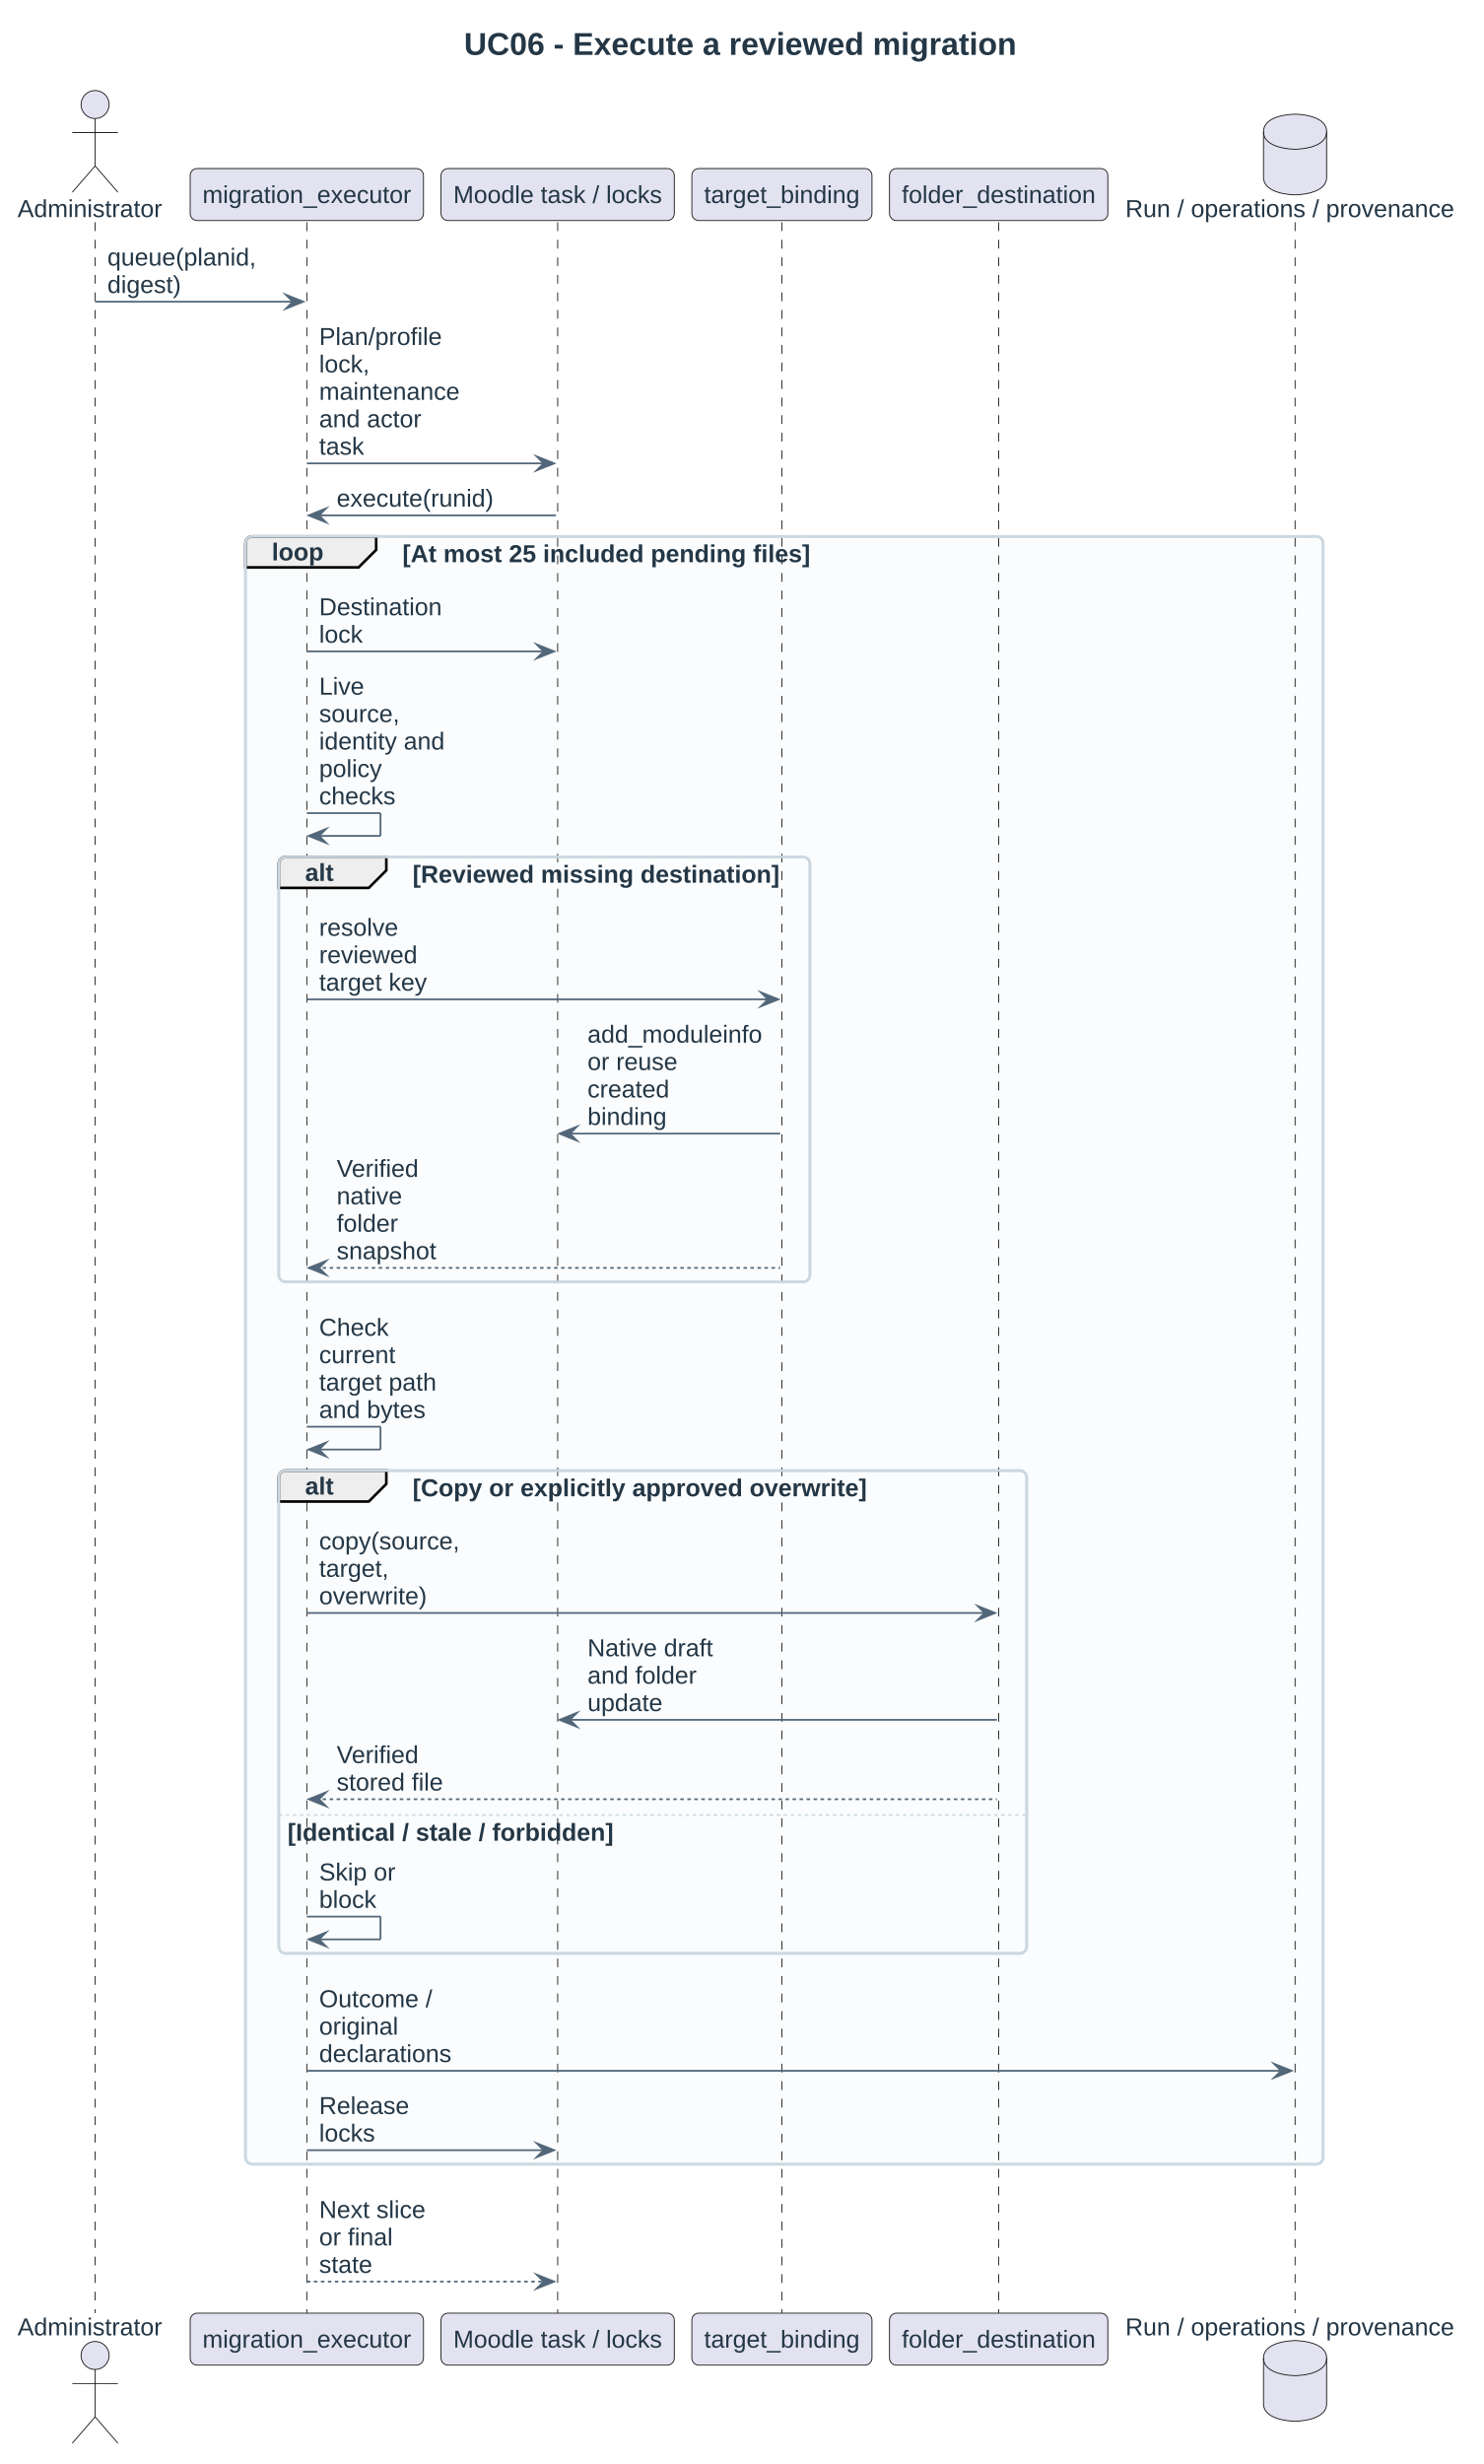
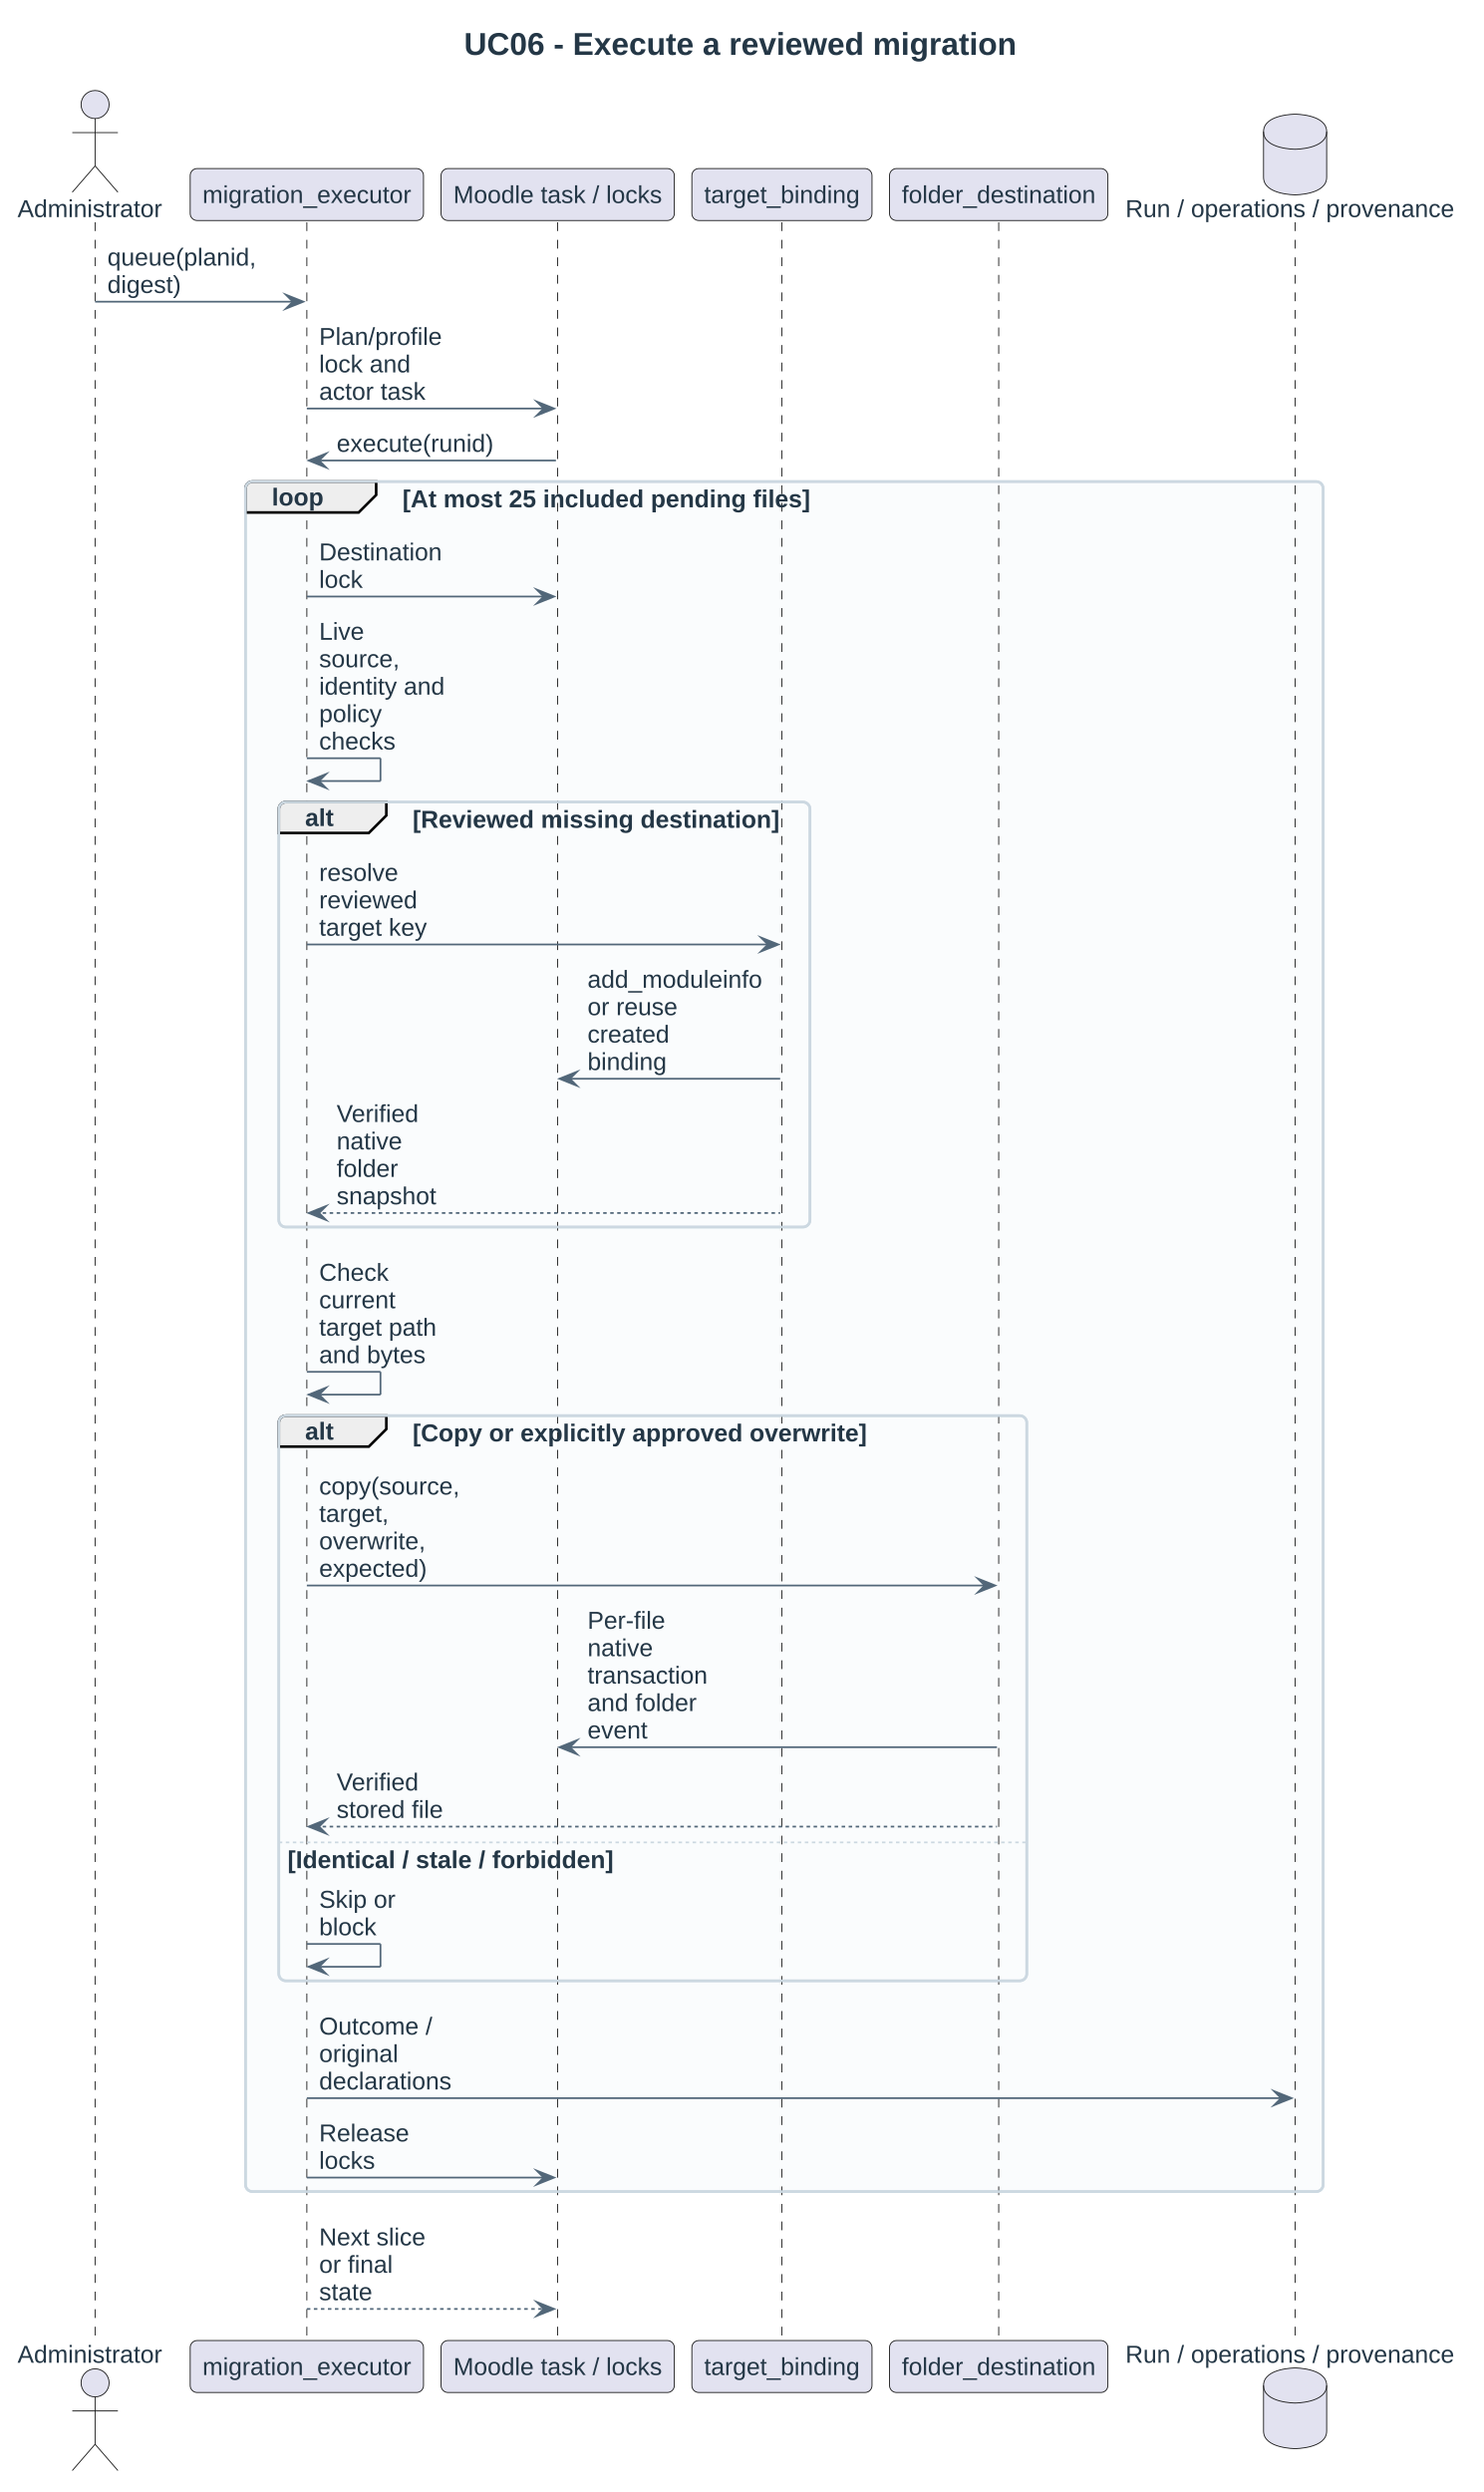
- <svg xmlns="http://www.w3.org/2000/svg" version="1.1" data-diagram-type="SEQUENCE" style="width:846px;height:1405px;background:#FFFFFF;" width="846px" height="1405px" viewBox="0 0 846 1405" zoomAndPan="magnify" preserveAspectRatio="none" contentStyleType="text/css">
+ <svg xmlns="http://www.w3.org/2000/svg" version="1.1" data-diagram-type="SEQUENCE" style="width:846px;height:1421px;background:#FFFFFF;" width="846px" height="1421px" viewBox="0 0 846 1421" zoomAndPan="magnify" preserveAspectRatio="none" contentStyleType="text/css">
  <defs />
  <g font-family="sans-serif" lengthAdjust="spacing">
    <g class="title" data-source-line="2">
      <text x="264.645" y="31.295" fill="#243746" font-size="18" textLength="315.114" font-weight="700" font-family="Arial">UC06 - Execute a reviewed migration</text>
    </g>
-     <rect x="140" y="305.875" width="614.622" height="928.188" fill="#FAFCFD" style="stroke:#FAFCFD;stroke-width:1;" rx="4" ry="4" />
-     <rect x="140" y="305.875" width="614.622" height="928.188" fill="none" style="stroke:#CCD8E1;stroke-width:1.5;" rx="4" ry="4" />
-     <rect x="159" y="488.641" width="302.947" height="242.328" fill="#FAFCFD" style="stroke:#FAFCFD;stroke-width:1;" rx="4" ry="4" />
-     <rect x="159" y="488.641" width="302.947" height="242.328" fill="none" style="stroke:#CCD8E1;stroke-width:1.5;" rx="4" ry="4" />
-     <rect x="159" y="838.531" width="426.578" height="275.328" fill="#FAFCFD" style="stroke:#FAFCFD;stroke-width:1;" rx="4" ry="4" />
-     <rect x="159" y="838.531" width="426.578" height="275.328" fill="none" style="stroke:#CCD8E1;stroke-width:1.5;" rx="4" ry="4" />
+     <rect x="140" y="274.594" width="614.622" height="975.109" fill="#FAFCFD" style="stroke:#FAFCFD;stroke-width:1;" rx="4" ry="4" />
+     <rect x="140" y="274.594" width="614.622" height="975.109" fill="none" style="stroke:#CCD8E1;stroke-width:1.5;" rx="4" ry="4" />
+     <rect x="159" y="457.359" width="302.947" height="242.328" fill="#FAFCFD" style="stroke:#FAFCFD;stroke-width:1;" rx="4" ry="4" />
+     <rect x="159" y="457.359" width="302.947" height="242.328" fill="none" style="stroke:#CCD8E1;stroke-width:1.5;" rx="4" ry="4" />
+     <rect x="159" y="807.25" width="426.578" height="322.25" fill="#FAFCFD" style="stroke:#FAFCFD;stroke-width:1;" rx="4" ry="4" />
+     <rect x="159" y="807.25" width="426.578" height="322.25" fill="none" style="stroke:#CCD8E1;stroke-width:1.5;" rx="4" ry="4" />
    <g>
-       <rect x="50.734" y="126.75" width="8" height="1192.234" fill="#000" fill-opacity="0" />
-       <line x1="54.234" y1="126.75" x2="54.234" y2="1318.984" style="stroke:#181818;stroke-width:0.5;stroke-dasharray:5,5;" />
+       <rect x="50.734" y="126.75" width="8" height="1207.875" fill="#000" fill-opacity="0" />
+       <line x1="54.234" y1="126.75" x2="54.234" y2="1334.625" style="stroke:#181818;stroke-width:0.5;stroke-dasharray:5,5;" />
    </g>
    <g>
-       <rect x="171.5" y="126.75" width="8" height="1192.234" fill="#000" fill-opacity="0" />
-       <line x1="175" y1="126.75" x2="175" y2="1318.984" style="stroke:#181818;stroke-width:0.5;stroke-dasharray:5,5;" />
+       <rect x="171.5" y="126.75" width="8" height="1207.875" fill="#000" fill-opacity="0" />
+       <line x1="175" y1="126.75" x2="175" y2="1334.625" style="stroke:#181818;stroke-width:0.5;stroke-dasharray:5,5;" />
    </g>
    <g>
-       <rect x="314.554" y="126.75" width="8" height="1192.234" fill="#000" fill-opacity="0" />
-       <line x1="318.054" y1="126.75" x2="318.054" y2="1318.984" style="stroke:#181818;stroke-width:0.5;stroke-dasharray:5,5;" />
+       <rect x="314.554" y="126.75" width="8" height="1207.875" fill="#000" fill-opacity="0" />
+       <line x1="318.054" y1="126.75" x2="318.054" y2="1334.625" style="stroke:#181818;stroke-width:0.5;stroke-dasharray:5,5;" />
    </g>
    <g>
-       <rect x="442.447" y="126.75" width="8" height="1192.234" fill="#000" fill-opacity="0" />
-       <line x1="445.947" y1="126.75" x2="445.947" y2="1318.984" style="stroke:#181818;stroke-width:0.5;stroke-dasharray:5,5;" />
+       <rect x="442.447" y="126.75" width="8" height="1207.875" fill="#000" fill-opacity="0" />
+       <line x1="445.947" y1="126.75" x2="445.947" y2="1334.625" style="stroke:#181818;stroke-width:0.5;stroke-dasharray:5,5;" />
    </g>
    <g>
-       <rect x="566.077" y="126.75" width="8" height="1192.234" fill="#000" fill-opacity="0" />
-       <line x1="569.577" y1="126.75" x2="569.577" y2="1318.984" style="stroke:#181818;stroke-width:0.5;stroke-dasharray:5,5;" />
+       <rect x="566.077" y="126.75" width="8" height="1207.875" fill="#000" fill-opacity="0" />
+       <line x1="569.577" y1="126.75" x2="569.577" y2="1334.625" style="stroke:#181818;stroke-width:0.5;stroke-dasharray:5,5;" />
    </g>
    <g>
-       <rect x="735.121" y="126.75" width="8" height="1192.234" fill="#000" fill-opacity="0" />
-       <line x1="738.621" y1="126.75" x2="738.621" y2="1318.984" style="stroke:#181818;stroke-width:0.5;stroke-dasharray:5,5;" />
+       <rect x="735.121" y="126.75" width="8" height="1207.875" fill="#000" fill-opacity="0" />
+       <line x1="738.621" y1="126.75" x2="738.621" y2="1334.625" style="stroke:#181818;stroke-width:0.5;stroke-dasharray:5,5;" />
    </g>
    <text x="10" y="123.783" fill="#243746" font-size="14" textLength="82.469" font-family="Arial">Administrator</text>
    <ellipse cx="54.234" cy="59.609" rx="8" ry="8" fill="#E2E2F0" style="stroke:#181818;stroke-width:0.5;" />
    <path d="M54.234,67.609 L54.234,94.609 M41.234,75.609 L67.234,75.609 M54.234,94.609 L41.234,109.609 M54.234,94.609 L67.234,109.609" style="stroke:#181818;stroke-width:0.5;" fill="none" />
    <rect x="108.469" y="96.109" width="133.062" height="29.641" fill="#E2E2F0" style="stroke:#181818;stroke-width:0.5;" rx="4" ry="4" />
    <text x="115.469" y="115.783" fill="#243746" font-size="14" textLength="119.062" font-family="Arial">migration_executor</text>
    <rect x="251.53" y="96.109" width="133.048" height="29.641" fill="#E2E2F0" style="stroke:#181818;stroke-width:0.5;" rx="4" ry="4" />
    <text x="258.53" y="115.783" fill="#243746" font-size="14" textLength="119.048" font-family="Arial">Moodle task / locks</text>
    <rect x="394.578" y="96.109" width="102.737" height="29.641" fill="#E2E2F0" style="stroke:#181818;stroke-width:0.5;" rx="4" ry="4" />
    <text x="401.578" y="115.783" fill="#243746" font-size="14" textLength="88.737" font-family="Arial">target_binding</text>
    <rect x="507.315" y="96.109" width="124.523" height="29.641" fill="#E2E2F0" style="stroke:#181818;stroke-width:0.5;" rx="4" ry="4" />
    <text x="514.315" y="115.783" fill="#243746" font-size="14" textLength="110.523" font-family="Arial">folder_destination</text>
    <text x="641.839" y="123.783" fill="#243746" font-size="14" textLength="187.564" font-family="Arial">Run / operations / provenance</text>
    <path d="M720.621,75.109 C720.621,65.109 738.621,65.109 738.621,65.109 C738.621,65.109 756.621,65.109 756.621,75.109 L756.621,101.109 C756.621,111.109 738.621,111.109 738.621,111.109 C738.621,111.109 720.621,111.109 720.621,101.109 L720.621,75.109" style="stroke:#181818;stroke-width:0.5;" fill="#E2E2F0" />
    <path d="M720.621,75.109 C720.621,85.109 738.621,85.109 738.621,85.109 C738.621,85.109 756.621,85.109 756.621,75.109" style="stroke:#181818;stroke-width:0.5;" fill="none" />
-     <text x="10" y="1331.658" fill="#243746" font-size="14" textLength="82.469" font-family="Arial">Administrator</text>
-     <ellipse cx="54.234" cy="1343.125" rx="8" ry="8" fill="#E2E2F0" style="stroke:#181818;stroke-width:0.5;" />
-     <path d="M54.234,1351.125 L54.234,1378.125 M41.234,1359.125 L67.234,1359.125 M54.234,1378.125 L41.234,1393.125 M54.234,1378.125 L67.234,1393.125" style="stroke:#181818;stroke-width:0.5;" fill="none" />
-     <rect x="108.469" y="1318.984" width="133.062" height="29.641" fill="#E2E2F0" style="stroke:#181818;stroke-width:0.5;" rx="4" ry="4" />
-     <text x="115.469" y="1338.658" fill="#243746" font-size="14" textLength="119.062" font-family="Arial">migration_executor</text>
-     <rect x="251.53" y="1318.984" width="133.048" height="29.641" fill="#E2E2F0" style="stroke:#181818;stroke-width:0.5;" rx="4" ry="4" />
-     <text x="258.53" y="1338.658" fill="#243746" font-size="14" textLength="119.048" font-family="Arial">Moodle task / locks</text>
-     <rect x="394.578" y="1318.984" width="102.737" height="29.641" fill="#E2E2F0" style="stroke:#181818;stroke-width:0.5;" rx="4" ry="4" />
-     <text x="401.578" y="1338.658" fill="#243746" font-size="14" textLength="88.737" font-family="Arial">target_binding</text>
-     <rect x="507.315" y="1318.984" width="124.523" height="29.641" fill="#E2E2F0" style="stroke:#181818;stroke-width:0.5;" rx="4" ry="4" />
-     <text x="514.315" y="1338.658" fill="#243746" font-size="14" textLength="110.523" font-family="Arial">folder_destination</text>
-     <text x="641.839" y="1331.658" fill="#243746" font-size="14" textLength="187.564" font-family="Arial">Run / operations / provenance</text>
-     <path d="M720.621,1344.625 C720.621,1334.625 738.621,1334.625 738.621,1334.625 C738.621,1334.625 756.621,1334.625 756.621,1344.625 L756.621,1370.625 C756.621,1380.625 738.621,1380.625 738.621,1380.625 C738.621,1380.625 720.621,1380.625 720.621,1370.625 L720.621,1344.625" style="stroke:#181818;stroke-width:0.5;" fill="#E2E2F0" />
-     <path d="M720.621,1344.625 C720.621,1354.625 738.621,1354.625 738.621,1354.625 C738.621,1354.625 756.621,1354.625 756.621,1344.625" style="stroke:#181818;stroke-width:0.5;" fill="none" />
+     <text x="10" y="1347.299" fill="#243746" font-size="14" textLength="82.469" font-family="Arial">Administrator</text>
+     <ellipse cx="54.234" cy="1358.766" rx="8" ry="8" fill="#E2E2F0" style="stroke:#181818;stroke-width:0.5;" />
+     <path d="M54.234,1366.766 L54.234,1393.766 M41.234,1374.766 L67.234,1374.766 M54.234,1393.766 L41.234,1408.766 M54.234,1393.766 L67.234,1408.766" style="stroke:#181818;stroke-width:0.5;" fill="none" />
+     <rect x="108.469" y="1334.625" width="133.062" height="29.641" fill="#E2E2F0" style="stroke:#181818;stroke-width:0.5;" rx="4" ry="4" />
+     <text x="115.469" y="1354.299" fill="#243746" font-size="14" textLength="119.062" font-family="Arial">migration_executor</text>
+     <rect x="251.53" y="1334.625" width="133.048" height="29.641" fill="#E2E2F0" style="stroke:#181818;stroke-width:0.5;" rx="4" ry="4" />
+     <text x="258.53" y="1354.299" fill="#243746" font-size="14" textLength="119.048" font-family="Arial">Moodle task / locks</text>
+     <rect x="394.578" y="1334.625" width="102.737" height="29.641" fill="#E2E2F0" style="stroke:#181818;stroke-width:0.5;" rx="4" ry="4" />
+     <text x="401.578" y="1354.299" fill="#243746" font-size="14" textLength="88.737" font-family="Arial">target_binding</text>
+     <rect x="507.315" y="1334.625" width="124.523" height="29.641" fill="#E2E2F0" style="stroke:#181818;stroke-width:0.5;" rx="4" ry="4" />
+     <text x="514.315" y="1354.299" fill="#243746" font-size="14" textLength="110.523" font-family="Arial">folder_destination</text>
+     <text x="641.839" y="1347.299" fill="#243746" font-size="14" textLength="187.564" font-family="Arial">Run / operations / provenance</text>
+     <path d="M720.621,1360.266 C720.621,1350.266 738.621,1350.266 738.621,1350.266 C738.621,1350.266 756.621,1350.266 756.621,1360.266 L756.621,1386.266 C756.621,1396.266 738.621,1396.266 738.621,1396.266 C738.621,1396.266 720.621,1396.266 720.621,1386.266 L720.621,1360.266" style="stroke:#181818;stroke-width:0.5;" fill="#E2E2F0" />
+     <path d="M720.621,1360.266 C720.621,1370.266 738.621,1370.266 738.621,1370.266 C738.621,1370.266 756.621,1370.266 756.621,1360.266" style="stroke:#181818;stroke-width:0.5;" fill="none" />
    <polygon points="163,168.031,173,172.031,163,176.031,167,172.031" fill="#526779" style="stroke:#526779;stroke-width:1;stroke-linejoin:miter;stroke-miterlimit:10;" />
    <line x1="54.234" y1="172.031" x2="169" y2="172.031" style="stroke:#526779;stroke-width:1;" />
    <text x="61.234" y="151.424" fill="#243746" font-size="14" textLength="84.848" font-family="Arial">queue(planid,</text>
    <text x="61.234" y="167.064" fill="#243746" font-size="14" textLength="42.021" font-family="Arial">digest)</text>
-     <polygon points="306.054,260.234,316.054,264.234,306.054,268.234,310.054,264.234" fill="#526779" style="stroke:#526779;stroke-width:1;stroke-linejoin:miter;stroke-miterlimit:10;" />
-     <line x1="175" y1="264.234" x2="312.054" y2="264.234" style="stroke:#526779;stroke-width:1;" />
+     <polygon points="306.054,228.953,316.054,232.953,306.054,236.953,310.054,232.953" fill="#526779" style="stroke:#526779;stroke-width:1;stroke-linejoin:miter;stroke-miterlimit:10;" />
+     <line x1="175" y1="232.953" x2="312.054" y2="232.953" style="stroke:#526779;stroke-width:1;" />
    <text x="182" y="196.705" fill="#243746" font-size="14" textLength="70.041" font-family="Arial">Plan/profile</text>
-     <text x="182" y="212.346" fill="#243746" font-size="14" textLength="28.786" font-family="Arial">lock,</text>
-     <text x="182" y="227.986" fill="#243746" font-size="14" textLength="80.165" font-family="Arial">maintenance</text>
-     <text x="182" y="243.627" fill="#243746" font-size="14" textLength="23.358" font-family="Arial">and</text>
-     <text x="205.358" y="243.627" fill="#243746" font-size="14" font-family="Arial"> </text>
-     <text x="209.248" y="243.627" fill="#243746" font-size="14" textLength="31.124" font-family="Arial">actor</text>
-     <text x="182" y="259.268" fill="#243746" font-size="14" textLength="25.676" font-family="Arial">task</text>
-     <polygon points="186,289.875,176,293.875,186,297.875,182,293.875" fill="#526779" style="stroke:#526779;stroke-width:1;stroke-linejoin:miter;stroke-miterlimit:10;" />
-     <line x1="180" y1="293.875" x2="317.054" y2="293.875" style="stroke:#526779;stroke-width:1;" />
-     <text x="192" y="288.908" fill="#243746" font-size="14" textLength="89.489" font-family="Arial">execute(runid)</text>
-     <path d="M144,305.875 L214.544,305.875 L214.544,313.516 L204.544,323.516 L140,323.516 L140,309.875 A4,4 0 0 1 144,305.875" style="stroke:#000;stroke-width:1.5;" fill="#EEE" />
-     <rect x="140" y="305.875" width="614.622" height="928.188" fill="none" style="stroke:#CCD8E1;stroke-width:1.5;" rx="4" ry="4" />
-     <text x="155" y="319.549" fill="#243746" font-size="14" textLength="29.545" font-weight="700" font-family="Arial">loop</text>
-     <text x="229.544" y="320.549" fill="#243746" font-size="14" textLength="232.572" font-weight="700" font-family="Arial">[At most 25 included pending files]</text>
-     <polygon points="306.054,367.438,316.054,371.438,306.054,375.438,310.054,371.438" fill="#526779" style="stroke:#526779;stroke-width:1;stroke-linejoin:miter;stroke-miterlimit:10;" />
-     <line x1="175" y1="371.438" x2="312.054" y2="371.438" style="stroke:#526779;stroke-width:1;" />
-     <text x="182" y="350.83" fill="#243746" font-size="14" textLength="70.041" font-family="Arial">Destination</text>
-     <text x="182" y="366.471" fill="#243746" font-size="14" textLength="24.896" font-family="Arial">lock</text>
-     <line x1="175" y1="463.641" x2="217" y2="463.641" style="stroke:#526779;stroke-width:1;" />
-     <line x1="217" y1="463.641" x2="217" y2="476.641" style="stroke:#526779;stroke-width:1;" />
-     <line x1="176" y1="476.641" x2="217" y2="476.641" style="stroke:#526779;stroke-width:1;" />
-     <polygon points="186,472.641,176,476.641,186,480.641,182,476.641" fill="#526779" style="stroke:#526779;stroke-width:1;stroke-linejoin:miter;stroke-miterlimit:10;" />
-     <text x="182" y="396.111" fill="#243746" font-size="14" textLength="25.683" font-family="Arial">Live</text>
-     <text x="182" y="411.752" fill="#243746" font-size="14" textLength="45.91" font-family="Arial">source,</text>
-     <text x="182" y="427.393" fill="#243746" font-size="14" textLength="44.358" font-family="Arial">identity</text>
-     <text x="226.358" y="427.393" fill="#243746" font-size="14" font-family="Arial"> </text>
-     <text x="230.248" y="427.393" fill="#243746" font-size="14" textLength="23.358" font-family="Arial">and</text>
-     <text x="182" y="443.033" fill="#243746" font-size="14" textLength="35.793" font-family="Arial">policy</text>
-     <text x="182" y="458.674" fill="#243746" font-size="14" textLength="43.572" font-family="Arial">checks</text>
-     <path d="M163,488.641 L220.337,488.641 L220.337,496.281 L210.337,506.281 L159,506.281 L159,492.641 A4,4 0 0 1 163,488.641" style="stroke:#000;stroke-width:1.5;" fill="#EEE" />
-     <rect x="159" y="488.641" width="302.947" height="242.328" fill="none" style="stroke:#CCD8E1;stroke-width:1.5;" rx="4" ry="4" />
-     <text x="174" y="502.314" fill="#243746" font-size="14" textLength="16.338" font-weight="700" font-family="Arial">alt</text>
-     <text x="235.337" y="503.314" fill="#243746" font-size="14" textLength="209.262" font-weight="700" font-family="Arial">[Reviewed missing destination]</text>
-     <polygon points="433.947,565.844,443.947,569.844,433.947,573.844,437.947,569.844" fill="#526779" style="stroke:#526779;stroke-width:1;stroke-linejoin:miter;stroke-miterlimit:10;" />
-     <line x1="175" y1="569.844" x2="439.947" y2="569.844" style="stroke:#526779;stroke-width:1;" />
-     <text x="182" y="533.596" fill="#243746" font-size="14" textLength="45.131" font-family="Arial">resolve</text>
-     <text x="182" y="549.236" fill="#243746" font-size="14" textLength="56.027" font-family="Arial">reviewed</text>
-     <text x="182" y="564.877" fill="#243746" font-size="14" textLength="35.8" font-family="Arial">target</text>
-     <text x="217.799" y="564.877" fill="#243746" font-size="14" font-family="Arial"> </text>
-     <text x="221.689" y="564.877" fill="#243746" font-size="14" textLength="21.786" font-family="Arial">key</text>
-     <polygon points="329.054,642.406,319.054,646.406,329.054,650.406,325.054,646.406" fill="#526779" style="stroke:#526779;stroke-width:1;stroke-linejoin:miter;stroke-miterlimit:10;" />
-     <line x1="323.054" y1="646.406" x2="444.947" y2="646.406" style="stroke:#526779;stroke-width:1;" />
-     <text x="335.054" y="594.518" fill="#243746" font-size="14" textLength="99.634" font-family="Arial">add_moduleinfo</text>
-     <text x="335.054" y="610.158" fill="#243746" font-size="14" textLength="12.448" font-family="Arial">or</text>
-     <text x="347.502" y="610.158" fill="#243746" font-size="14" font-family="Arial"> </text>
-     <text x="351.392" y="610.158" fill="#243746" font-size="14" textLength="35.021" font-family="Arial">reuse</text>
-     <text x="335.054" y="625.799" fill="#243746" font-size="14" textLength="46.696" font-family="Arial">created</text>
-     <text x="335.054" y="641.439" fill="#243746" font-size="14" textLength="45.151" font-family="Arial">binding</text>
-     <polygon points="186,718.969,176,722.969,186,726.969,182,722.969" fill="#526779" style="stroke:#526779;stroke-width:1;stroke-linejoin:miter;stroke-miterlimit:10;" />
-     <line x1="180" y1="722.969" x2="444.947" y2="722.969" style="stroke:#526779;stroke-width:1;stroke-dasharray:2,2;" />
-     <text x="192" y="671.08" fill="#243746" font-size="14" textLength="47.469" font-family="Arial">Verified</text>
-     <text x="192" y="686.721" fill="#243746" font-size="14" textLength="37.358" font-family="Arial">native</text>
-     <text x="192" y="702.361" fill="#243746" font-size="14" textLength="35.021" font-family="Arial">folder</text>
-     <text x="192" y="718.002" fill="#243746" font-size="14" textLength="56.82" font-family="Arial">snapshot</text>
-     <line x1="175" y1="813.531" x2="217" y2="813.531" style="stroke:#526779;stroke-width:1;" />
-     <line x1="217" y1="813.531" x2="217" y2="826.531" style="stroke:#526779;stroke-width:1;" />
-     <line x1="176" y1="826.531" x2="217" y2="826.531" style="stroke:#526779;stroke-width:1;" />
-     <polygon points="186,822.531,176,826.531,186,830.531,182,826.531" fill="#526779" style="stroke:#526779;stroke-width:1;stroke-linejoin:miter;stroke-miterlimit:10;" />
-     <text x="182" y="761.643" fill="#243746" font-size="14" textLength="39.683" font-family="Arial">Check</text>
-     <text x="182" y="777.283" fill="#243746" font-size="14" textLength="43.572" font-family="Arial">current</text>
-     <text x="182" y="792.924" fill="#243746" font-size="14" textLength="35.8" font-family="Arial">target</text>
-     <text x="217.799" y="792.924" fill="#243746" font-size="14" font-family="Arial"> </text>
-     <text x="221.689" y="792.924" fill="#243746" font-size="14" textLength="27.248" font-family="Arial">path</text>
-     <text x="182" y="808.564" fill="#243746" font-size="14" textLength="23.358" font-family="Arial">and</text>
-     <text x="205.358" y="808.564" fill="#243746" font-size="14" font-family="Arial"> </text>
-     <text x="209.248" y="808.564" fill="#243746" font-size="14" textLength="33.462" font-family="Arial">bytes</text>
-     <path d="M163,838.531 L220.337,838.531 L220.337,846.172 L210.337,856.172 L159,856.172 L159,842.531 A4,4 0 0 1 163,838.531" style="stroke:#000;stroke-width:1.5;" fill="#EEE" />
-     <rect x="159" y="838.531" width="426.578" height="275.328" fill="none" style="stroke:#CCD8E1;stroke-width:1.5;" rx="4" ry="4" />
-     <text x="174" y="852.205" fill="#243746" font-size="14" textLength="16.338" font-weight="700" font-family="Arial">alt</text>
-     <text x="235.337" y="853.205" fill="#243746" font-size="14" textLength="259.062" font-weight="700" font-family="Arial">[Copy or explicitly approved overwrite]</text>
-     <polygon points="557.577,915.734,567.577,919.734,557.577,923.734,561.577,919.734" fill="#526779" style="stroke:#526779;stroke-width:1;stroke-linejoin:miter;stroke-miterlimit:10;" />
-     <line x1="175" y1="919.734" x2="563.577" y2="919.734" style="stroke:#526779;stroke-width:1;" />
-     <text x="182" y="883.486" fill="#243746" font-size="14" textLength="80.145" font-family="Arial">copy(source,</text>
-     <text x="182" y="899.127" fill="#243746" font-size="14" textLength="39.689" font-family="Arial">target,</text>
-     <text x="182" y="914.768" fill="#243746" font-size="14" textLength="61.455" font-family="Arial">overwrite)</text>
-     <polygon points="329.054,976.656,319.054,980.656,329.054,984.656,325.054,980.656" fill="#526779" style="stroke:#526779;stroke-width:1;stroke-linejoin:miter;stroke-miterlimit:10;" />
-     <line x1="323.054" y1="980.656" x2="568.577" y2="980.656" style="stroke:#526779;stroke-width:1;" />
-     <text x="335.054" y="944.408" fill="#243746" font-size="14" textLength="39.683" font-family="Arial">Native</text>
-     <text x="374.737" y="944.408" fill="#243746" font-size="14" font-family="Arial"> </text>
-     <text x="378.626" y="944.408" fill="#243746" font-size="14" textLength="28.014" font-family="Arial">draft</text>
-     <text x="335.054" y="960.049" fill="#243746" font-size="14" textLength="23.358" font-family="Arial">and</text>
-     <text x="358.413" y="960.049" fill="#243746" font-size="14" font-family="Arial"> </text>
-     <text x="362.302" y="960.049" fill="#243746" font-size="14" textLength="35.021" font-family="Arial">folder</text>
-     <text x="335.054" y="975.689" fill="#243746" font-size="14" textLength="42.82" font-family="Arial">update</text>
-     <polygon points="186,1021.938,176,1025.938,186,1029.938,182,1025.938" fill="#526779" style="stroke:#526779;stroke-width:1;stroke-linejoin:miter;stroke-miterlimit:10;" />
-     <line x1="180" y1="1025.938" x2="568.577" y2="1025.938" style="stroke:#526779;stroke-width:1;stroke-dasharray:2,2;" />
-     <text x="192" y="1005.33" fill="#243746" font-size="14" textLength="47.469" font-family="Arial">Verified</text>
-     <text x="192" y="1020.971" fill="#243746" font-size="14" textLength="38.91" font-family="Arial">stored</text>
-     <text x="230.91" y="1020.971" fill="#243746" font-size="14" font-family="Arial"> </text>
-     <text x="234.799" y="1020.971" fill="#243746" font-size="14" textLength="17.896" font-family="Arial">file</text>
-     <line x1="159" y1="1034.938" x2="585.577" y2="1034.938" style="stroke:#CCD8E1;stroke-width:1;stroke-dasharray:2,2;" />
-     <text x="164" y="1049.611" fill="#243746" font-size="14" textLength="185.91" font-weight="700" font-family="Arial">[Identical / stale / forbidden]</text>
-     <line x1="175" y1="1092.859" x2="217" y2="1092.859" style="stroke:#526779;stroke-width:1;" />
-     <line x1="217" y1="1092.859" x2="217" y2="1105.859" style="stroke:#526779;stroke-width:1;" />
-     <line x1="176" y1="1105.859" x2="217" y2="1105.859" style="stroke:#526779;stroke-width:1;" />
-     <polygon points="186,1101.859,176,1105.859,186,1109.859,182,1105.859" fill="#526779" style="stroke:#526779;stroke-width:1;stroke-linejoin:miter;stroke-miterlimit:10;" />
-     <text x="182" y="1072.252" fill="#243746" font-size="14" textLength="27.234" font-family="Arial">Skip</text>
-     <text x="209.234" y="1072.252" fill="#243746" font-size="14" font-family="Arial"> </text>
-     <text x="213.124" y="1072.252" fill="#243746" font-size="14" textLength="12.448" font-family="Arial">or</text>
-     <text x="182" y="1087.893" fill="#243746" font-size="14" textLength="32.683" font-family="Arial">block</text>
-     <polygon points="726.621,1176.781,736.621,1180.781,726.621,1184.781,730.621,1180.781" fill="#526779" style="stroke:#526779;stroke-width:1;stroke-linejoin:miter;stroke-miterlimit:10;" />
-     <line x1="175" y1="1180.781" x2="732.621" y2="1180.781" style="stroke:#526779;stroke-width:1;" />
-     <text x="182" y="1144.533" fill="#243746" font-size="14" textLength="56.8" font-family="Arial">Outcome</text>
-     <text x="238.799" y="1144.533" fill="#243746" font-size="14" font-family="Arial"> </text>
-     <text x="242.689" y="1144.533" fill="#243746" font-size="14" font-family="Arial">/</text>
-     <text x="182" y="1160.174" fill="#243746" font-size="14" textLength="45.138" font-family="Arial">original</text>
-     <text x="182" y="1175.814" fill="#243746" font-size="14" textLength="75.489" font-family="Arial">declarations</text>
-     <polygon points="306.054,1222.063,316.054,1226.063,306.054,1230.063,310.054,1226.063" fill="#526779" style="stroke:#526779;stroke-width:1;stroke-linejoin:miter;stroke-miterlimit:10;" />
-     <line x1="175" y1="1226.063" x2="312.054" y2="1226.063" style="stroke:#526779;stroke-width:1;" />
-     <text x="182" y="1205.455" fill="#243746" font-size="14" textLength="51.365" font-family="Arial">Release</text>
-     <text x="182" y="1221.096" fill="#243746" font-size="14" textLength="31.896" font-family="Arial">locks</text>
-     <polygon points="306.054,1296.984,316.054,1300.984,306.054,1304.984,310.054,1300.984" fill="#526779" style="stroke:#526779;stroke-width:1;stroke-linejoin:miter;stroke-miterlimit:10;" />
-     <line x1="175" y1="1300.984" x2="312.054" y2="1300.984" style="stroke:#526779;stroke-width:1;stroke-dasharray:2,2;" />
-     <text x="182" y="1264.736" fill="#243746" font-size="14" textLength="28.786" font-family="Arial">Next</text>
-     <text x="210.786" y="1264.736" fill="#243746" font-size="14" font-family="Arial"> </text>
-     <text x="214.675" y="1264.736" fill="#243746" font-size="14" textLength="28.007" font-family="Arial">slice</text>
-     <text x="182" y="1280.377" fill="#243746" font-size="14" textLength="12.448" font-family="Arial">or</text>
-     <text x="194.448" y="1280.377" fill="#243746" font-size="14" font-family="Arial"> </text>
-     <text x="198.337" y="1280.377" fill="#243746" font-size="14" textLength="25.683" font-family="Arial">final</text>
-     <text x="182" y="1296.018" fill="#243746" font-size="14" textLength="30.352" font-family="Arial">state</text>
+     <text x="182" y="212.346" fill="#243746" font-size="14" textLength="24.896" font-family="Arial">lock</text>
+     <text x="206.896" y="212.346" fill="#243746" font-size="14" font-family="Arial"> </text>
+     <text x="210.786" y="212.346" fill="#243746" font-size="14" textLength="23.358" font-family="Arial">and</text>
+     <text x="182" y="227.986" fill="#243746" font-size="14" textLength="31.124" font-family="Arial">actor</text>
+     <text x="213.124" y="227.986" fill="#243746" font-size="14" font-family="Arial"> </text>
+     <text x="217.013" y="227.986" fill="#243746" font-size="14" textLength="25.676" font-family="Arial">task</text>
+     <polygon points="186,258.594,176,262.594,186,266.594,182,262.594" fill="#526779" style="stroke:#526779;stroke-width:1;stroke-linejoin:miter;stroke-miterlimit:10;" />
+     <line x1="180" y1="262.594" x2="317.054" y2="262.594" style="stroke:#526779;stroke-width:1;" />
+     <text x="192" y="257.627" fill="#243746" font-size="14" textLength="89.489" font-family="Arial">execute(runid)</text>
+     <path d="M144,274.594 L214.544,274.594 L214.544,282.234 L204.544,292.234 L140,292.234 L140,278.594 A4,4 0 0 1 144,274.594" style="stroke:#000;stroke-width:1.5;" fill="#EEE" />
+     <rect x="140" y="274.594" width="614.622" height="975.109" fill="none" style="stroke:#CCD8E1;stroke-width:1.5;" rx="4" ry="4" />
+     <text x="155" y="288.268" fill="#243746" font-size="14" textLength="29.545" font-weight="700" font-family="Arial">loop</text>
+     <text x="229.544" y="289.268" fill="#243746" font-size="14" textLength="232.572" font-weight="700" font-family="Arial">[At most 25 included pending files]</text>
+     <polygon points="306.054,336.156,316.054,340.156,306.054,344.156,310.054,340.156" fill="#526779" style="stroke:#526779;stroke-width:1;stroke-linejoin:miter;stroke-miterlimit:10;" />
+     <line x1="175" y1="340.156" x2="312.054" y2="340.156" style="stroke:#526779;stroke-width:1;" />
+     <text x="182" y="319.549" fill="#243746" font-size="14" textLength="70.041" font-family="Arial">Destination</text>
+     <text x="182" y="335.189" fill="#243746" font-size="14" textLength="24.896" font-family="Arial">lock</text>
+     <line x1="175" y1="432.359" x2="217" y2="432.359" style="stroke:#526779;stroke-width:1;" />
+     <line x1="217" y1="432.359" x2="217" y2="445.359" style="stroke:#526779;stroke-width:1;" />
+     <line x1="176" y1="445.359" x2="217" y2="445.359" style="stroke:#526779;stroke-width:1;" />
+     <polygon points="186,441.359,176,445.359,186,449.359,182,445.359" fill="#526779" style="stroke:#526779;stroke-width:1;stroke-linejoin:miter;stroke-miterlimit:10;" />
+     <text x="182" y="364.83" fill="#243746" font-size="14" textLength="25.683" font-family="Arial">Live</text>
+     <text x="182" y="380.471" fill="#243746" font-size="14" textLength="45.91" font-family="Arial">source,</text>
+     <text x="182" y="396.111" fill="#243746" font-size="14" textLength="44.358" font-family="Arial">identity</text>
+     <text x="226.358" y="396.111" fill="#243746" font-size="14" font-family="Arial"> </text>
+     <text x="230.248" y="396.111" fill="#243746" font-size="14" textLength="23.358" font-family="Arial">and</text>
+     <text x="182" y="411.752" fill="#243746" font-size="14" textLength="35.793" font-family="Arial">policy</text>
+     <text x="182" y="427.393" fill="#243746" font-size="14" textLength="43.572" font-family="Arial">checks</text>
+     <path d="M163,457.359 L220.337,457.359 L220.337,465 L210.337,475 L159,475 L159,461.359 A4,4 0 0 1 163,457.359" style="stroke:#000;stroke-width:1.5;" fill="#EEE" />
+     <rect x="159" y="457.359" width="302.947" height="242.328" fill="none" style="stroke:#CCD8E1;stroke-width:1.5;" rx="4" ry="4" />
+     <text x="174" y="471.033" fill="#243746" font-size="14" textLength="16.338" font-weight="700" font-family="Arial">alt</text>
+     <text x="235.337" y="472.033" fill="#243746" font-size="14" textLength="209.262" font-weight="700" font-family="Arial">[Reviewed missing destination]</text>
+     <polygon points="433.947,534.563,443.947,538.563,433.947,542.563,437.947,538.563" fill="#526779" style="stroke:#526779;stroke-width:1;stroke-linejoin:miter;stroke-miterlimit:10;" />
+     <line x1="175" y1="538.563" x2="439.947" y2="538.563" style="stroke:#526779;stroke-width:1;" />
+     <text x="182" y="502.314" fill="#243746" font-size="14" textLength="45.131" font-family="Arial">resolve</text>
+     <text x="182" y="517.955" fill="#243746" font-size="14" textLength="56.027" font-family="Arial">reviewed</text>
+     <text x="182" y="533.596" fill="#243746" font-size="14" textLength="35.8" font-family="Arial">target</text>
+     <text x="217.799" y="533.596" fill="#243746" font-size="14" font-family="Arial"> </text>
+     <text x="221.689" y="533.596" fill="#243746" font-size="14" textLength="21.786" font-family="Arial">key</text>
+     <polygon points="329.054,611.125,319.054,615.125,329.054,619.125,325.054,615.125" fill="#526779" style="stroke:#526779;stroke-width:1;stroke-linejoin:miter;stroke-miterlimit:10;" />
+     <line x1="323.054" y1="615.125" x2="444.947" y2="615.125" style="stroke:#526779;stroke-width:1;" />
+     <text x="335.054" y="563.236" fill="#243746" font-size="14" textLength="99.634" font-family="Arial">add_moduleinfo</text>
+     <text x="335.054" y="578.877" fill="#243746" font-size="14" textLength="12.448" font-family="Arial">or</text>
+     <text x="347.502" y="578.877" fill="#243746" font-size="14" font-family="Arial"> </text>
+     <text x="351.392" y="578.877" fill="#243746" font-size="14" textLength="35.021" font-family="Arial">reuse</text>
+     <text x="335.054" y="594.518" fill="#243746" font-size="14" textLength="46.696" font-family="Arial">created</text>
+     <text x="335.054" y="610.158" fill="#243746" font-size="14" textLength="45.151" font-family="Arial">binding</text>
+     <polygon points="186,687.688,176,691.688,186,695.688,182,691.688" fill="#526779" style="stroke:#526779;stroke-width:1;stroke-linejoin:miter;stroke-miterlimit:10;" />
+     <line x1="180" y1="691.688" x2="444.947" y2="691.688" style="stroke:#526779;stroke-width:1;stroke-dasharray:2,2;" />
+     <text x="192" y="639.799" fill="#243746" font-size="14" textLength="47.469" font-family="Arial">Verified</text>
+     <text x="192" y="655.439" fill="#243746" font-size="14" textLength="37.358" font-family="Arial">native</text>
+     <text x="192" y="671.08" fill="#243746" font-size="14" textLength="35.021" font-family="Arial">folder</text>
+     <text x="192" y="686.721" fill="#243746" font-size="14" textLength="56.82" font-family="Arial">snapshot</text>
+     <line x1="175" y1="782.25" x2="217" y2="782.25" style="stroke:#526779;stroke-width:1;" />
+     <line x1="217" y1="782.25" x2="217" y2="795.25" style="stroke:#526779;stroke-width:1;" />
+     <line x1="176" y1="795.25" x2="217" y2="795.25" style="stroke:#526779;stroke-width:1;" />
+     <polygon points="186,791.25,176,795.25,186,799.25,182,795.25" fill="#526779" style="stroke:#526779;stroke-width:1;stroke-linejoin:miter;stroke-miterlimit:10;" />
+     <text x="182" y="730.361" fill="#243746" font-size="14" textLength="39.683" font-family="Arial">Check</text>
+     <text x="182" y="746.002" fill="#243746" font-size="14" textLength="43.572" font-family="Arial">current</text>
+     <text x="182" y="761.643" fill="#243746" font-size="14" textLength="35.8" font-family="Arial">target</text>
+     <text x="217.799" y="761.643" fill="#243746" font-size="14" font-family="Arial"> </text>
+     <text x="221.689" y="761.643" fill="#243746" font-size="14" textLength="27.248" font-family="Arial">path</text>
+     <text x="182" y="777.283" fill="#243746" font-size="14" textLength="23.358" font-family="Arial">and</text>
+     <text x="205.358" y="777.283" fill="#243746" font-size="14" font-family="Arial"> </text>
+     <text x="209.248" y="777.283" fill="#243746" font-size="14" textLength="33.462" font-family="Arial">bytes</text>
+     <path d="M163,807.25 L220.337,807.25 L220.337,814.891 L210.337,824.891 L159,824.891 L159,811.25 A4,4 0 0 1 163,807.25" style="stroke:#000;stroke-width:1.5;" fill="#EEE" />
+     <rect x="159" y="807.25" width="426.578" height="322.25" fill="none" style="stroke:#CCD8E1;stroke-width:1.5;" rx="4" ry="4" />
+     <text x="174" y="820.924" fill="#243746" font-size="14" textLength="16.338" font-weight="700" font-family="Arial">alt</text>
+     <text x="235.337" y="821.924" fill="#243746" font-size="14" textLength="259.062" font-weight="700" font-family="Arial">[Copy or explicitly approved overwrite]</text>
+     <polygon points="557.577,900.094,567.577,904.094,557.577,908.094,561.577,904.094" fill="#526779" style="stroke:#526779;stroke-width:1;stroke-linejoin:miter;stroke-miterlimit:10;" />
+     <line x1="175" y1="904.094" x2="563.577" y2="904.094" style="stroke:#526779;stroke-width:1;" />
+     <text x="182" y="852.205" fill="#243746" font-size="14" textLength="80.145" font-family="Arial">copy(source,</text>
+     <text x="182" y="867.846" fill="#243746" font-size="14" textLength="39.689" font-family="Arial">target,</text>
+     <text x="182" y="883.486" fill="#243746" font-size="14" textLength="60.683" font-family="Arial">overwrite,</text>
+     <text x="182" y="899.127" fill="#243746" font-size="14" textLength="61.482" font-family="Arial">expected)</text>
+     <polygon points="329.054,992.297,319.054,996.297,329.054,1000.297,325.054,996.297" fill="#526779" style="stroke:#526779;stroke-width:1;stroke-linejoin:miter;stroke-miterlimit:10;" />
+     <line x1="323.054" y1="996.297" x2="568.577" y2="996.297" style="stroke:#526779;stroke-width:1;" />
+     <text x="335.054" y="928.768" fill="#243746" font-size="14" textLength="44.345" font-family="Arial">Per-file</text>
+     <text x="335.054" y="944.408" fill="#243746" font-size="14" textLength="37.358" font-family="Arial">native</text>
+     <text x="335.054" y="960.049" fill="#243746" font-size="14" textLength="68.482" font-family="Arial">transaction</text>
+     <text x="335.054" y="975.689" fill="#243746" font-size="14" textLength="23.358" font-family="Arial">and</text>
+     <text x="358.413" y="975.689" fill="#243746" font-size="14" font-family="Arial"> </text>
+     <text x="362.302" y="975.689" fill="#243746" font-size="14" textLength="35.021" font-family="Arial">folder</text>
+     <text x="335.054" y="991.33" fill="#243746" font-size="14" textLength="34.248" font-family="Arial">event</text>
+     <polygon points="186,1037.578,176,1041.578,186,1045.578,182,1041.578" fill="#526779" style="stroke:#526779;stroke-width:1;stroke-linejoin:miter;stroke-miterlimit:10;" />
+     <line x1="180" y1="1041.578" x2="568.577" y2="1041.578" style="stroke:#526779;stroke-width:1;stroke-dasharray:2,2;" />
+     <text x="192" y="1020.971" fill="#243746" font-size="14" textLength="47.469" font-family="Arial">Verified</text>
+     <text x="192" y="1036.611" fill="#243746" font-size="14" textLength="38.91" font-family="Arial">stored</text>
+     <text x="230.91" y="1036.611" fill="#243746" font-size="14" font-family="Arial"> </text>
+     <text x="234.799" y="1036.611" fill="#243746" font-size="14" textLength="17.896" font-family="Arial">file</text>
+     <line x1="159" y1="1050.578" x2="585.577" y2="1050.578" style="stroke:#CCD8E1;stroke-width:1;stroke-dasharray:2,2;" />
+     <text x="164" y="1065.252" fill="#243746" font-size="14" textLength="185.91" font-weight="700" font-family="Arial">[Identical / stale / forbidden]</text>
+     <line x1="175" y1="1108.5" x2="217" y2="1108.5" style="stroke:#526779;stroke-width:1;" />
+     <line x1="217" y1="1108.5" x2="217" y2="1121.5" style="stroke:#526779;stroke-width:1;" />
+     <line x1="176" y1="1121.5" x2="217" y2="1121.5" style="stroke:#526779;stroke-width:1;" />
+     <polygon points="186,1117.5,176,1121.5,186,1125.5,182,1121.5" fill="#526779" style="stroke:#526779;stroke-width:1;stroke-linejoin:miter;stroke-miterlimit:10;" />
+     <text x="182" y="1087.893" fill="#243746" font-size="14" textLength="27.234" font-family="Arial">Skip</text>
+     <text x="209.234" y="1087.893" fill="#243746" font-size="14" font-family="Arial"> </text>
+     <text x="213.124" y="1087.893" fill="#243746" font-size="14" textLength="12.448" font-family="Arial">or</text>
+     <text x="182" y="1103.533" fill="#243746" font-size="14" textLength="32.683" font-family="Arial">block</text>
+     <polygon points="726.621,1192.422,736.621,1196.422,726.621,1200.422,730.621,1196.422" fill="#526779" style="stroke:#526779;stroke-width:1;stroke-linejoin:miter;stroke-miterlimit:10;" />
+     <line x1="175" y1="1196.422" x2="732.621" y2="1196.422" style="stroke:#526779;stroke-width:1;" />
+     <text x="182" y="1160.174" fill="#243746" font-size="14" textLength="56.8" font-family="Arial">Outcome</text>
+     <text x="238.799" y="1160.174" fill="#243746" font-size="14" font-family="Arial"> </text>
+     <text x="242.689" y="1160.174" fill="#243746" font-size="14" font-family="Arial">/</text>
+     <text x="182" y="1175.814" fill="#243746" font-size="14" textLength="45.138" font-family="Arial">original</text>
+     <text x="182" y="1191.455" fill="#243746" font-size="14" textLength="75.489" font-family="Arial">declarations</text>
+     <polygon points="306.054,1237.703,316.054,1241.703,306.054,1245.703,310.054,1241.703" fill="#526779" style="stroke:#526779;stroke-width:1;stroke-linejoin:miter;stroke-miterlimit:10;" />
+     <line x1="175" y1="1241.703" x2="312.054" y2="1241.703" style="stroke:#526779;stroke-width:1;" />
+     <text x="182" y="1221.096" fill="#243746" font-size="14" textLength="51.365" font-family="Arial">Release</text>
+     <text x="182" y="1236.736" fill="#243746" font-size="14" textLength="31.896" font-family="Arial">locks</text>
+     <polygon points="306.054,1312.625,316.054,1316.625,306.054,1320.625,310.054,1316.625" fill="#526779" style="stroke:#526779;stroke-width:1;stroke-linejoin:miter;stroke-miterlimit:10;" />
+     <line x1="175" y1="1316.625" x2="312.054" y2="1316.625" style="stroke:#526779;stroke-width:1;stroke-dasharray:2,2;" />
+     <text x="182" y="1280.377" fill="#243746" font-size="14" textLength="28.786" font-family="Arial">Next</text>
+     <text x="210.786" y="1280.377" fill="#243746" font-size="14" font-family="Arial"> </text>
+     <text x="214.675" y="1280.377" fill="#243746" font-size="14" textLength="28.007" font-family="Arial">slice</text>
+     <text x="182" y="1296.018" fill="#243746" font-size="14" textLength="12.448" font-family="Arial">or</text>
+     <text x="194.448" y="1296.018" fill="#243746" font-size="14" font-family="Arial"> </text>
+     <text x="198.337" y="1296.018" fill="#243746" font-size="14" textLength="25.683" font-family="Arial">final</text>
+     <text x="182" y="1311.658" fill="#243746" font-size="14" textLength="30.352" font-family="Arial">state</text>
  </g>
</svg>
